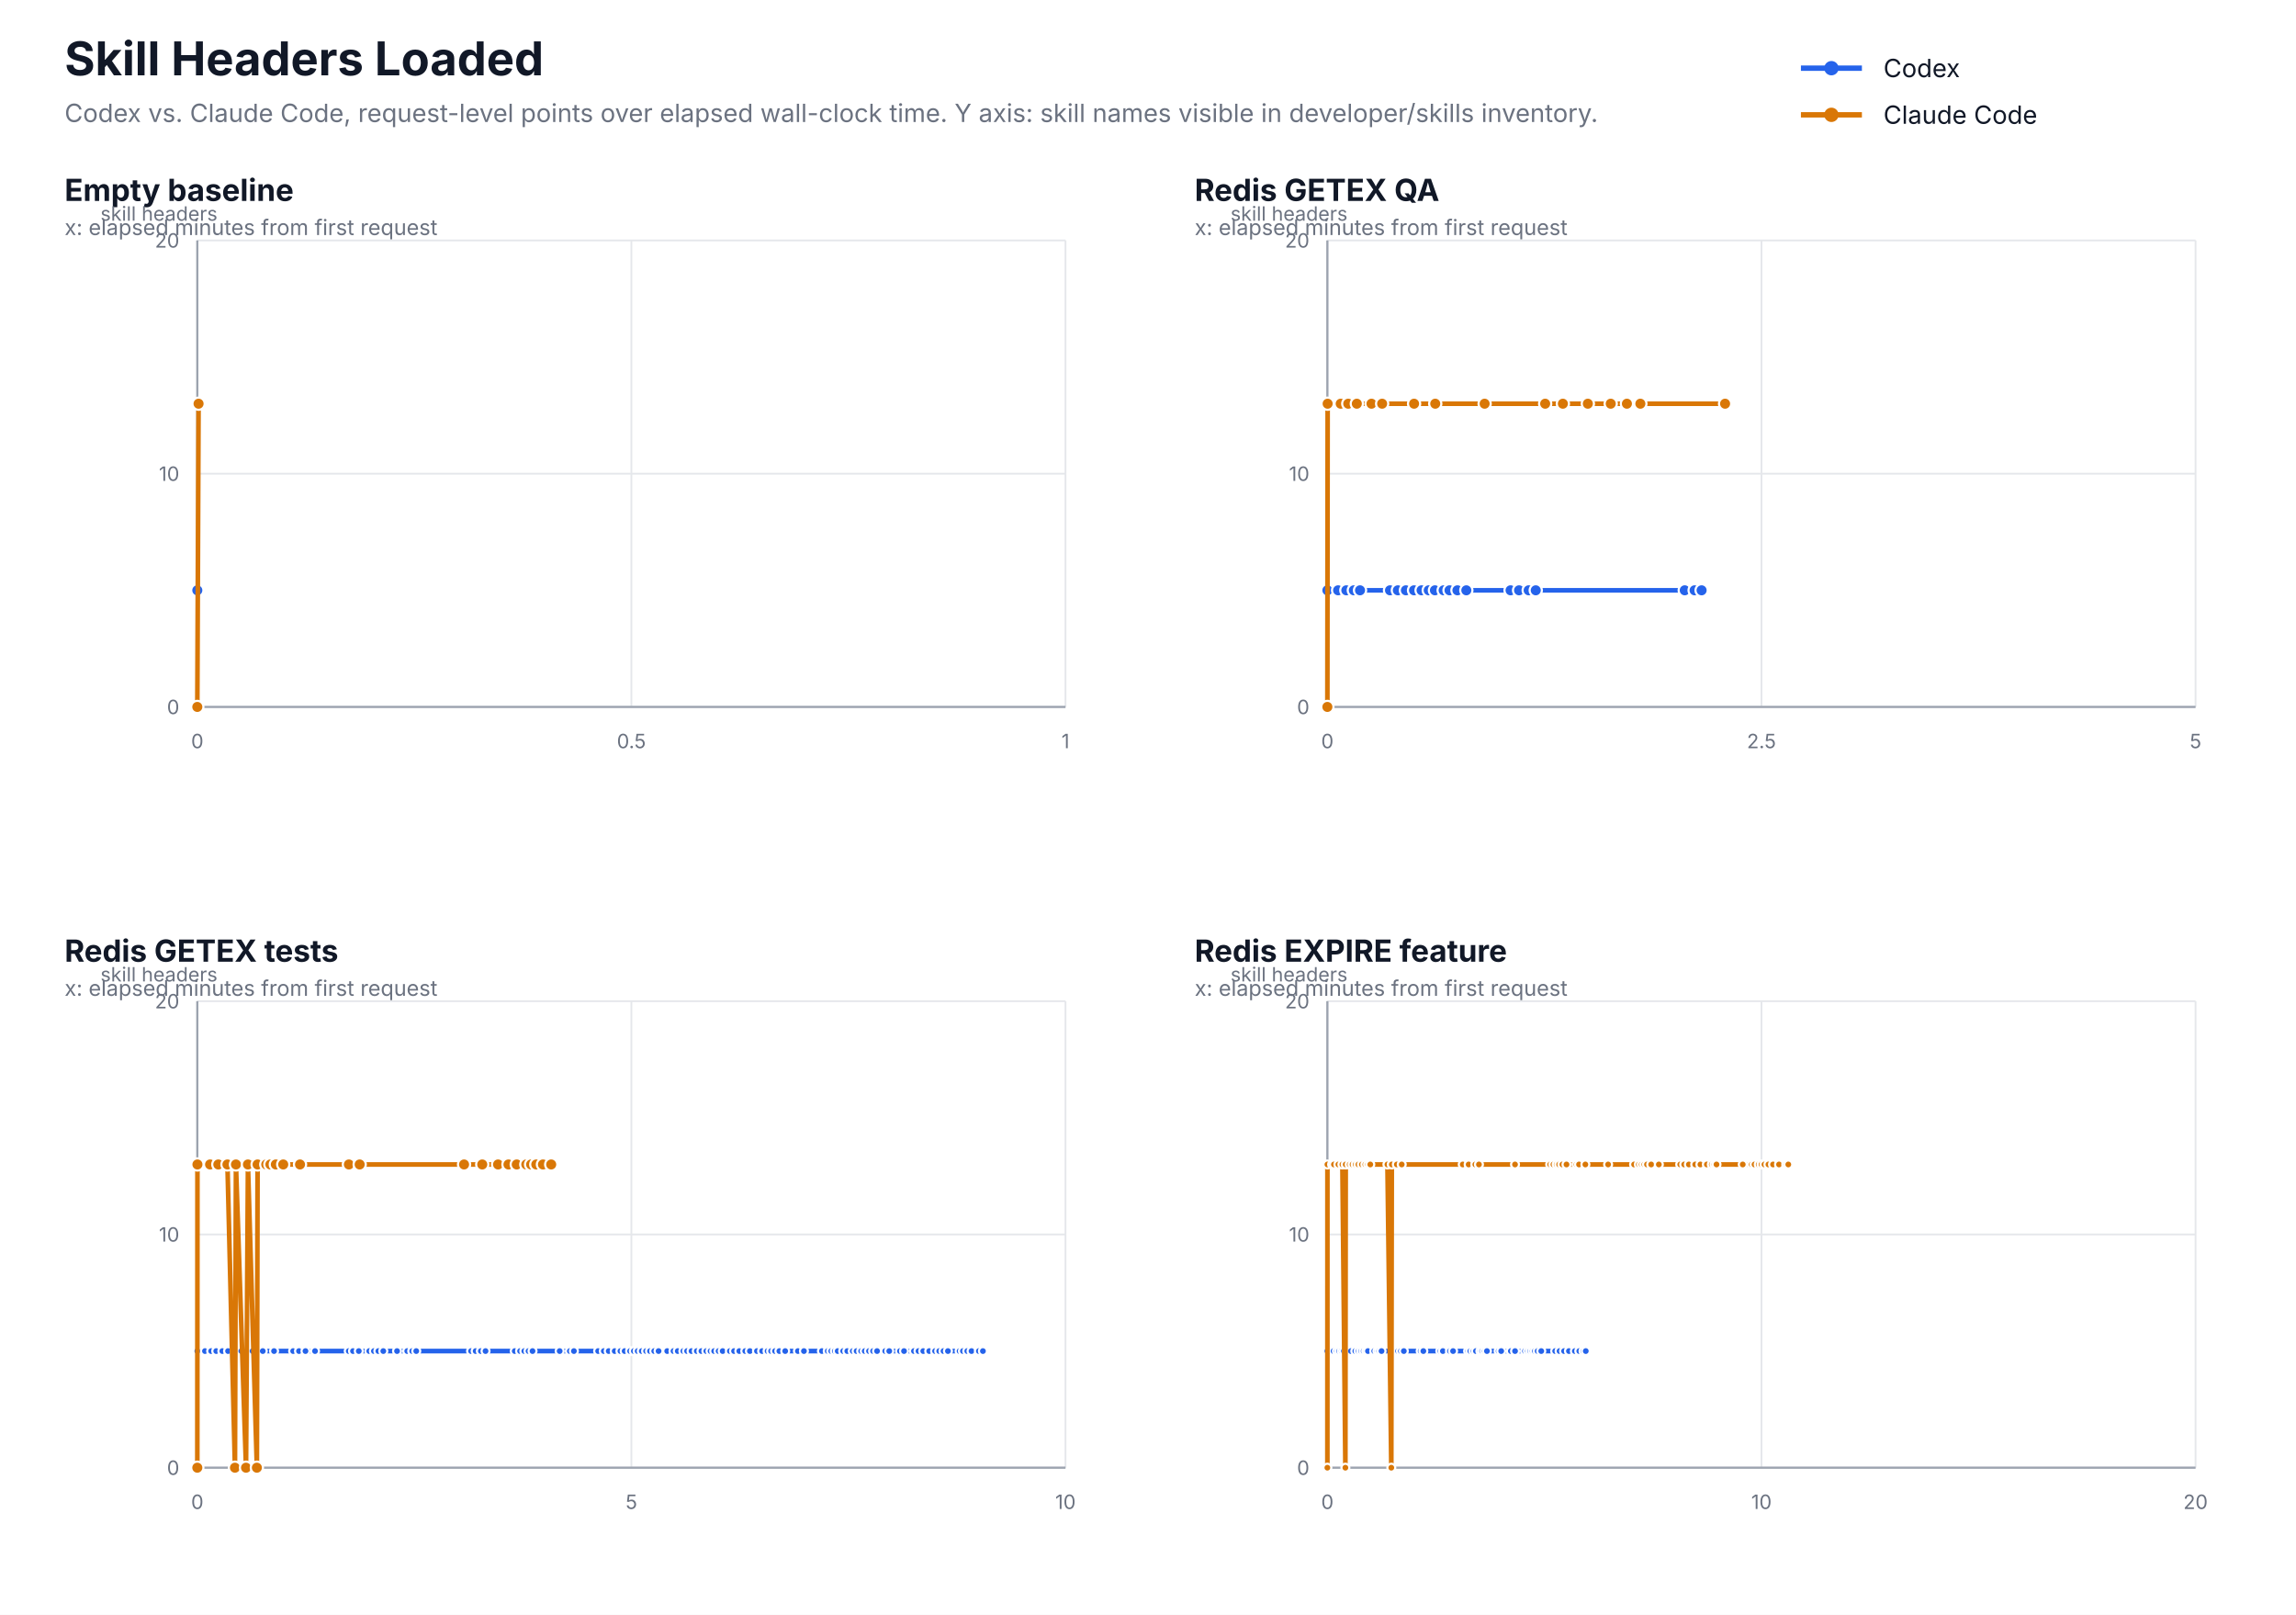
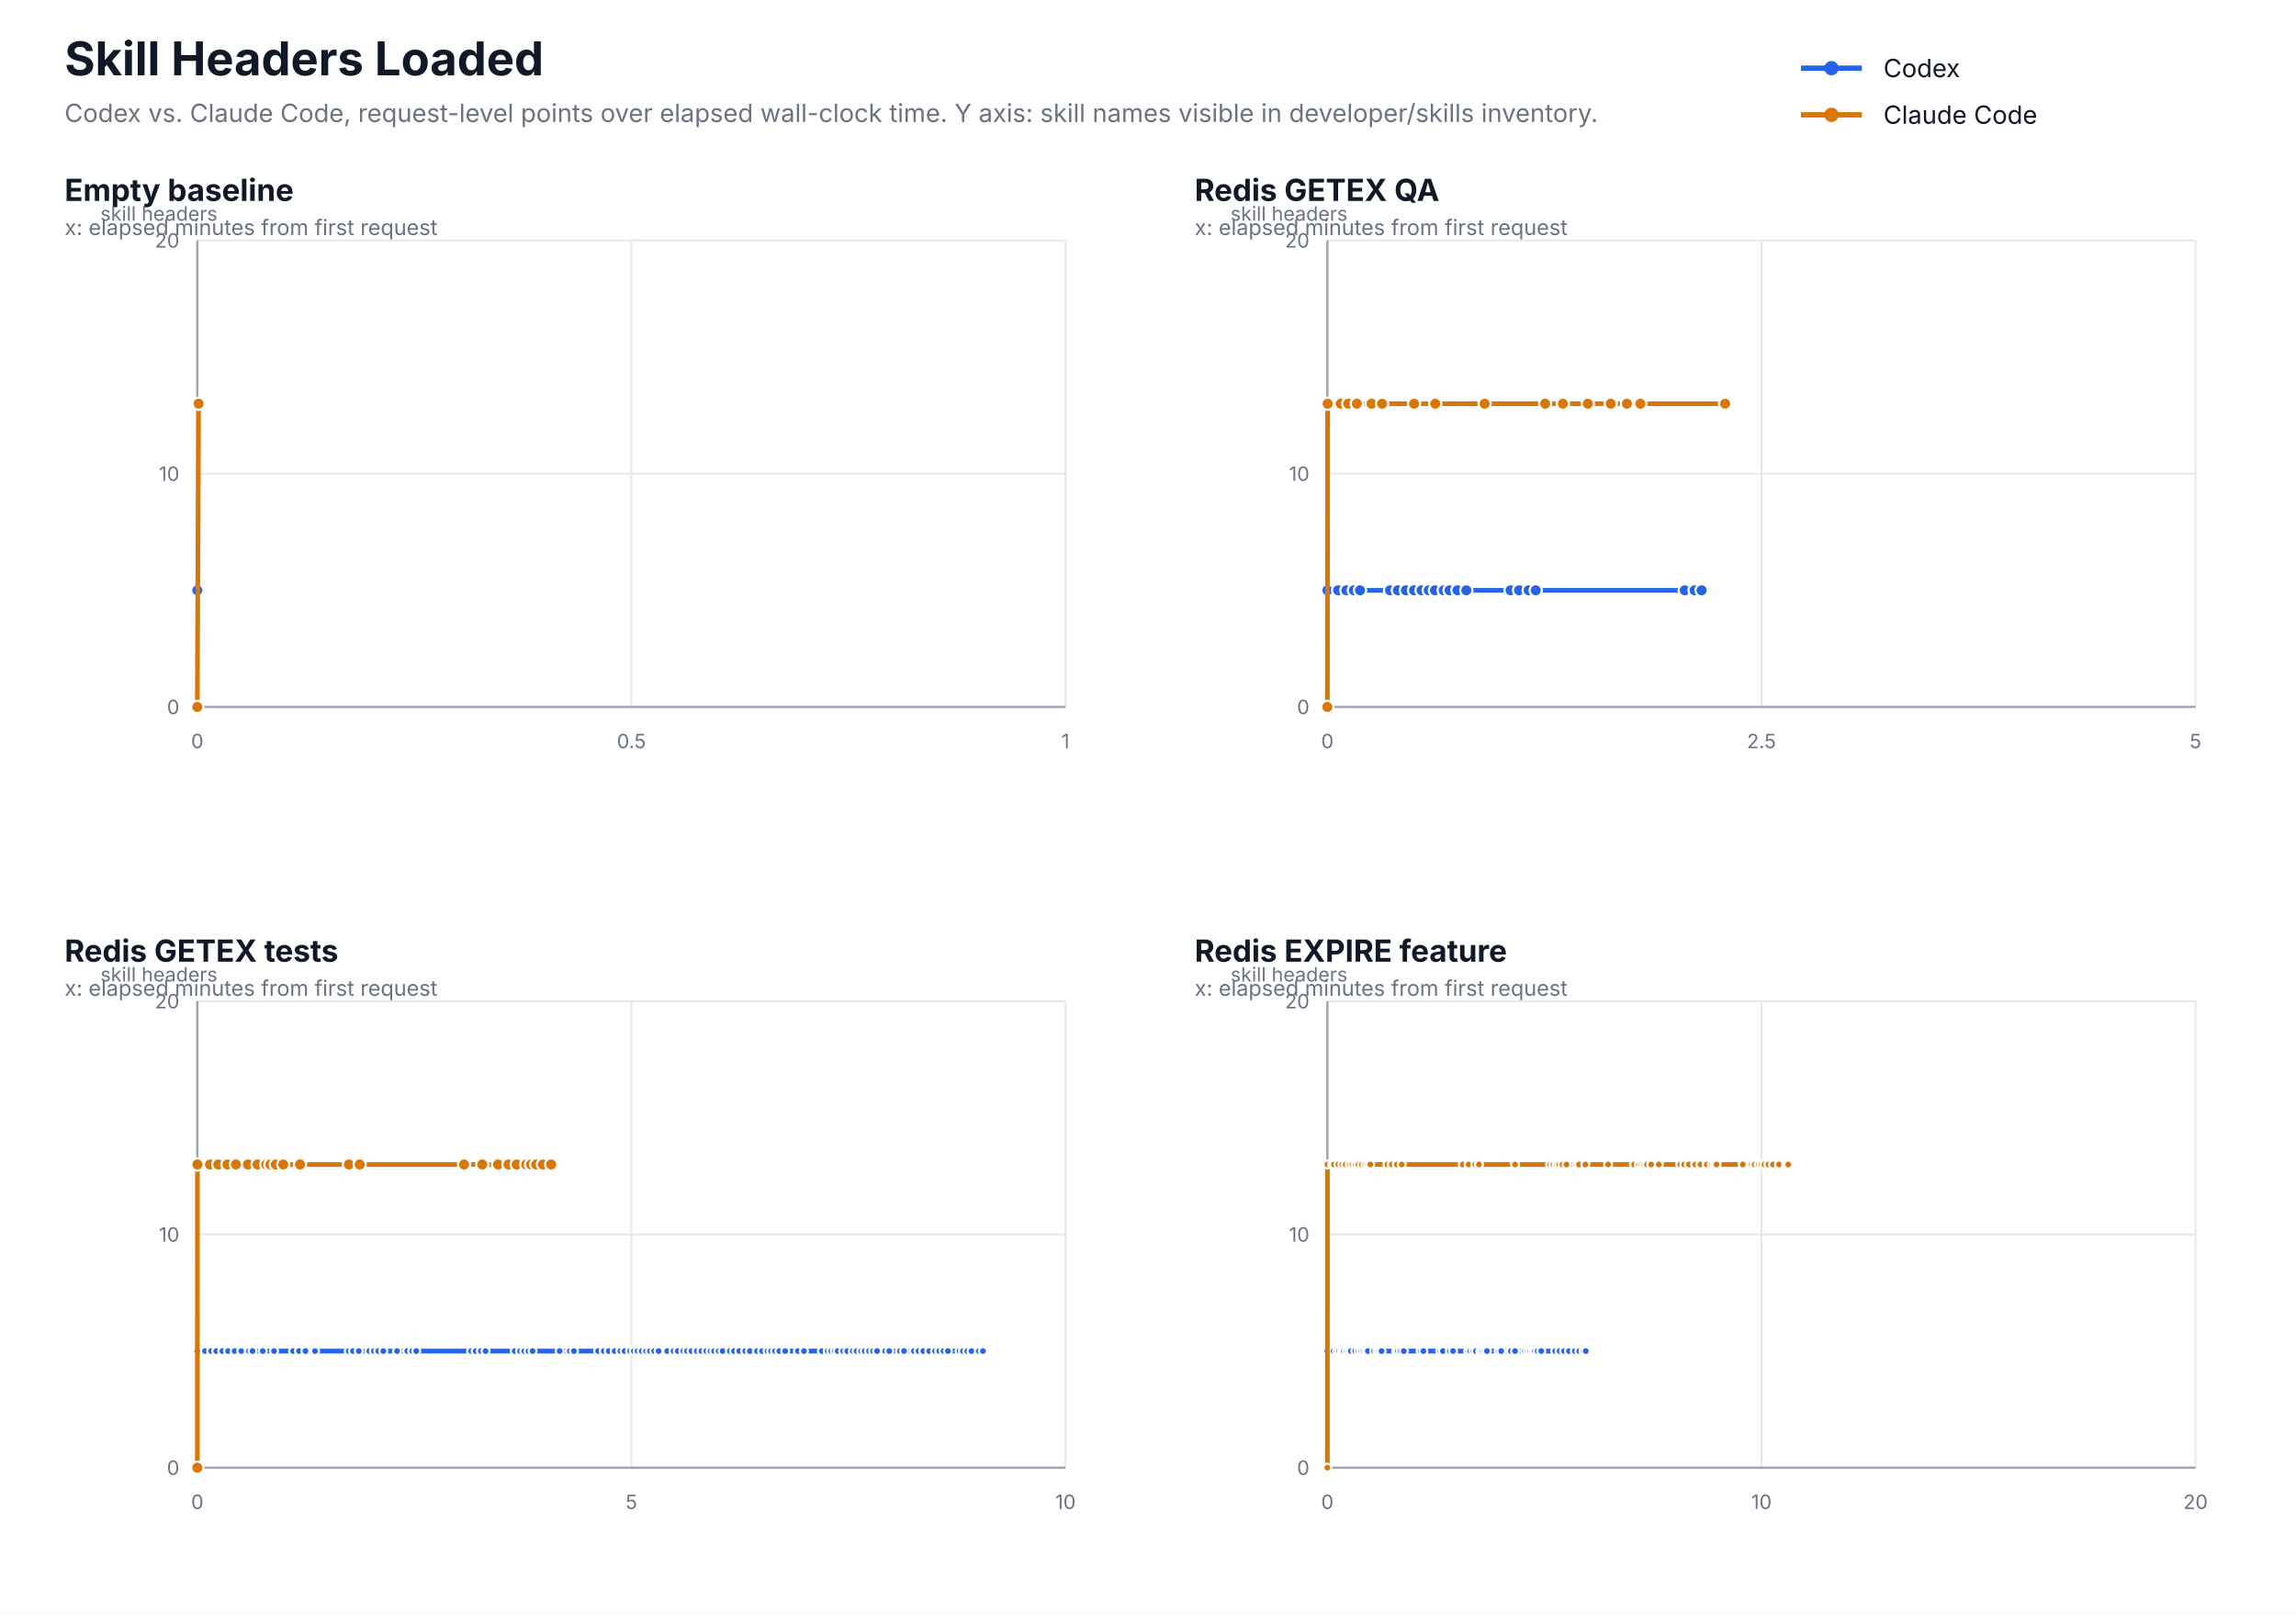
<svg xmlns="http://www.w3.org/2000/svg" width="1280" height="900" viewBox="0 0 1280 900" role="img">
  <style>
text{font-family:Inter,ui-sans-serif,system-ui,-apple-system,BlinkMacSystemFont,'Segoe UI',sans-serif;fill:#111827} .muted{fill:#6b7280} .grid{stroke:#e5e7eb;stroke-width:1} .axis{stroke:#9ca3af;stroke-width:1.2} .line{fill:none;stroke-width:2.6;stroke-linejoin:round;stroke-linecap:round} .dot{stroke:white;stroke-width:1.2}
</style>
  <rect width="100%" height="100%" fill="#ffffff" />
  <text x="36" y="42" font-size="26" font-weight="700">Skill Headers Loaded</text>
  <text x="36" y="68" font-size="14" class="muted">Codex vs. Claude Code, request-level points over elapsed wall-clock time. Y axis: skill names visible in developer/skills inventory.</text>
  <line x1="1004" y1="38" x2="1038" y2="38" stroke="#2563eb" stroke-width="3" />
  <circle cx="1021" cy="38" r="4" fill="#2563eb" />
  <text x="1050" y="43" font-size="14">Codex</text>
  <line x1="1004" y1="64" x2="1038" y2="64" stroke="#d97706" stroke-width="3" />
  <circle cx="1021" cy="64" r="4" fill="#d97706" />
  <text x="1050" y="69" font-size="14">Claude Code</text>
  <text x="36.0" y="112.0" font-size="17" font-weight="700">Empty baseline</text>
  <text x="36.0" y="131.0" font-size="12" class="muted">x: elapsed minutes from first request</text>
  <line x1="110.00" y1="134.00" x2="110.00" y2="394.00" class="grid" />
  <text x="110.00" y="417.00" font-size="11" text-anchor="middle" class="muted">0</text>
  <line x1="352.00" y1="134.00" x2="352.00" y2="394.00" class="grid" />
  <text x="352.00" y="417.00" font-size="11" text-anchor="middle" class="muted">0.5</text>
  <line x1="594.00" y1="134.00" x2="594.00" y2="394.00" class="grid" />
  <text x="594.00" y="417.00" font-size="11" text-anchor="middle" class="muted">1</text>
  <line x1="110.00" y1="394.00" x2="594.00" y2="394.00" class="grid" />
  <text x="100.00" y="398.00" font-size="11" text-anchor="end" class="muted">0</text>
  <line x1="110.00" y1="264.00" x2="594.00" y2="264.00" class="grid" />
  <text x="100.00" y="268.00" font-size="11" text-anchor="end" class="muted">10</text>
  <line x1="110.00" y1="134.00" x2="594.00" y2="134.00" class="grid" />
  <text x="100.00" y="138.00" font-size="11" text-anchor="end" class="muted">20</text>
  <line x1="110.00" y1="394.00" x2="594.00" y2="394.00" class="axis" />
  <line x1="110.00" y1="134.00" x2="110.00" y2="394.00" class="axis" />
  <text x="56.00" y="123.00" font-size="11" class="muted">skill headers</text>
  <path d="M 110.00 329.00" class="line" stroke="#2563eb" />
  <circle cx="110.00" cy="329.00" r="3.4" fill="#2563eb" class="dot" />
  <path d="M 110.00 394.00 L 110.70 225.00" class="line" stroke="#d97706" />
  <circle cx="110.00" cy="394.00" r="3.4" fill="#d97706" class="dot" />
  <circle cx="110.70" cy="225.00" r="3.4" fill="#d97706" class="dot" />
  <text x="666.0" y="112.0" font-size="17" font-weight="700">Redis GETEX QA</text>
  <text x="666.0" y="131.0" font-size="12" class="muted">x: elapsed minutes from first request</text>
  <line x1="740.00" y1="134.00" x2="740.00" y2="394.00" class="grid" />
  <text x="740.00" y="417.00" font-size="11" text-anchor="middle" class="muted">0</text>
  <line x1="982.00" y1="134.00" x2="982.00" y2="394.00" class="grid" />
  <text x="982.00" y="417.00" font-size="11" text-anchor="middle" class="muted">2.5</text>
  <line x1="1224.00" y1="134.00" x2="1224.00" y2="394.00" class="grid" />
  <text x="1224.00" y="417.00" font-size="11" text-anchor="middle" class="muted">5</text>
  <line x1="740.00" y1="394.00" x2="1224.00" y2="394.00" class="grid" />
  <text x="730.00" y="398.00" font-size="11" text-anchor="end" class="muted">0</text>
  <line x1="740.00" y1="264.00" x2="1224.00" y2="264.00" class="grid" />
  <text x="730.00" y="268.00" font-size="11" text-anchor="end" class="muted">10</text>
  <line x1="740.00" y1="134.00" x2="1224.00" y2="134.00" class="grid" />
  <text x="730.00" y="138.00" font-size="11" text-anchor="end" class="muted">20</text>
  <line x1="740.00" y1="394.00" x2="1224.00" y2="394.00" class="axis" />
  <line x1="740.00" y1="134.00" x2="740.00" y2="394.00" class="axis" />
  <text x="686.00" y="123.00" font-size="11" class="muted">skill headers</text>
  <path d="M 740.00 329.00 L 745.98 329.00 L 750.57 329.00 L 754.75 329.00 L 758.20 329.00 L 774.92 329.00 L 779.29 329.00 L 783.78 329.00 L 788.31 329.00 L 792.52 329.00 L 796.51 329.00 L 799.97 329.00 L 804.82 329.00 L 808.10 329.00 L 812.51 329.00 L 817.47 329.00 L 842.13 329.00 L 846.87 329.00 L 852.22 329.00 L 856.17 329.00 L 939.23 329.00 L 944.73 329.00 L 948.63 329.00" class="line" stroke="#2563eb" />
  <circle cx="740.00" cy="329.00" r="3.4" fill="#2563eb" class="dot" />
  <circle cx="745.98" cy="329.00" r="3.4" fill="#2563eb" class="dot" />
  <circle cx="750.57" cy="329.00" r="3.4" fill="#2563eb" class="dot" />
  <circle cx="754.75" cy="329.00" r="3.4" fill="#2563eb" class="dot" />
  <circle cx="758.20" cy="329.00" r="3.4" fill="#2563eb" class="dot" />
  <circle cx="774.92" cy="329.00" r="3.4" fill="#2563eb" class="dot" />
  <circle cx="779.29" cy="329.00" r="3.4" fill="#2563eb" class="dot" />
  <circle cx="783.78" cy="329.00" r="3.4" fill="#2563eb" class="dot" />
  <circle cx="788.31" cy="329.00" r="3.4" fill="#2563eb" class="dot" />
  <circle cx="792.52" cy="329.00" r="3.4" fill="#2563eb" class="dot" />
  <circle cx="796.51" cy="329.00" r="3.4" fill="#2563eb" class="dot" />
  <circle cx="799.97" cy="329.00" r="3.4" fill="#2563eb" class="dot" />
  <circle cx="804.82" cy="329.00" r="3.4" fill="#2563eb" class="dot" />
  <circle cx="808.10" cy="329.00" r="3.4" fill="#2563eb" class="dot" />
  <circle cx="812.51" cy="329.00" r="3.4" fill="#2563eb" class="dot" />
  <circle cx="817.47" cy="329.00" r="3.4" fill="#2563eb" class="dot" />
  <circle cx="842.13" cy="329.00" r="3.4" fill="#2563eb" class="dot" />
  <circle cx="846.87" cy="329.00" r="3.4" fill="#2563eb" class="dot" />
  <circle cx="852.22" cy="329.00" r="3.4" fill="#2563eb" class="dot" />
  <circle cx="856.17" cy="329.00" r="3.4" fill="#2563eb" class="dot" />
  <circle cx="939.23" cy="329.00" r="3.4" fill="#2563eb" class="dot" />
  <circle cx="944.73" cy="329.00" r="3.4" fill="#2563eb" class="dot" />
  <circle cx="948.63" cy="329.00" r="3.4" fill="#2563eb" class="dot" />
  <path d="M 740.00 394.00 L 740.15 225.00 L 747.43 225.00 L 751.64 225.00 L 756.42 225.00 L 764.60 225.00 L 770.53 225.00 L 788.34 225.00 L 800.14 225.00 L 827.67 225.00 L 861.42 225.00 L 871.29 225.00 L 885.21 225.00 L 897.97 225.00 L 906.99 225.00 L 914.49 225.00 L 961.72 225.00" class="line" stroke="#d97706" />
  <circle cx="740.00" cy="394.00" r="3.4" fill="#d97706" class="dot" />
  <circle cx="740.15" cy="225.00" r="3.4" fill="#d97706" class="dot" />
  <circle cx="747.43" cy="225.00" r="3.4" fill="#d97706" class="dot" />
  <circle cx="751.64" cy="225.00" r="3.4" fill="#d97706" class="dot" />
  <circle cx="756.42" cy="225.00" r="3.4" fill="#d97706" class="dot" />
  <circle cx="764.60" cy="225.00" r="3.4" fill="#d97706" class="dot" />
  <circle cx="770.53" cy="225.00" r="3.4" fill="#d97706" class="dot" />
  <circle cx="788.34" cy="225.00" r="3.4" fill="#d97706" class="dot" />
  <circle cx="800.14" cy="225.00" r="3.4" fill="#d97706" class="dot" />
  <circle cx="827.67" cy="225.00" r="3.4" fill="#d97706" class="dot" />
  <circle cx="861.42" cy="225.00" r="3.4" fill="#d97706" class="dot" />
  <circle cx="871.29" cy="225.00" r="3.4" fill="#d97706" class="dot" />
  <circle cx="885.21" cy="225.00" r="3.4" fill="#d97706" class="dot" />
  <circle cx="897.97" cy="225.00" r="3.4" fill="#d97706" class="dot" />
  <circle cx="906.99" cy="225.00" r="3.4" fill="#d97706" class="dot" />
  <circle cx="914.49" cy="225.00" r="3.4" fill="#d97706" class="dot" />
  <circle cx="961.72" cy="225.00" r="3.4" fill="#d97706" class="dot" />
  <text x="36.0" y="536.0" font-size="17" font-weight="700">Redis GETEX tests</text>
  <text x="36.0" y="555.0" font-size="12" class="muted">x: elapsed minutes from first request</text>
  <line x1="110.00" y1="558.00" x2="110.00" y2="818.00" class="grid" />
  <text x="110.00" y="841.00" font-size="11" text-anchor="middle" class="muted">0</text>
  <line x1="352.00" y1="558.00" x2="352.00" y2="818.00" class="grid" />
  <text x="352.00" y="841.00" font-size="11" text-anchor="middle" class="muted">5</text>
  <line x1="594.00" y1="558.00" x2="594.00" y2="818.00" class="grid" />
  <text x="594.00" y="841.00" font-size="11" text-anchor="middle" class="muted">10</text>
  <line x1="110.00" y1="818.00" x2="594.00" y2="818.00" class="grid" />
  <text x="100.00" y="822.00" font-size="11" text-anchor="end" class="muted">0</text>
  <line x1="110.00" y1="688.00" x2="594.00" y2="688.00" class="grid" />
  <text x="100.00" y="692.00" font-size="11" text-anchor="end" class="muted">10</text>
  <line x1="110.00" y1="558.00" x2="594.00" y2="558.00" class="grid" />
  <text x="100.00" y="562.00" font-size="11" text-anchor="end" class="muted">20</text>
  <line x1="110.00" y1="818.00" x2="594.00" y2="818.00" class="axis" />
  <line x1="110.00" y1="558.00" x2="110.00" y2="818.00" class="axis" />
  <text x="56.00" y="547.00" font-size="11" class="muted">skill headers</text>
  <path d="M 110.00 753.00 L 114.27 753.00 L 117.72 753.00 L 120.56 753.00 L 123.95 753.00 L 127.15 753.00 L 130.85 753.00 L 134.53 753.00 L 138.77 753.00 L 140.79 753.00 L 146.49 753.00 L 152.78 753.00 L 163.44 753.00 L 166.70 753.00 L 170.30 753.00 L 175.63 753.00 L 194.43 753.00 L 196.81 753.00 L 200.03 753.00 L 205.86 753.00 L 208.46 753.00 L 210.93 753.00 L 213.69 753.00 L 221.35 753.00 L 227.04 753.00 L 229.80 753.00 L 232.06 753.00 L 262.62 753.00 L 265.18 753.00 L 268.07 753.00 L 270.68 753.00 L 286.97 753.00 L 289.95 753.00 L 292.30 753.00 L 294.66 753.00 L 296.88 753.00 L 312.01 753.00 L 317.69 753.00 L 319.95 753.00 L 333.47 753.00 L 336.62 753.00 L 339.36 753.00 L 342.70 753.00 L 345.88 753.00 L 348.24 753.00 L 351.28 753.00 L 353.37 753.00 L 355.50 753.00 L 357.78 753.00 L 360.21 753.00 L 362.38 753.00 L 364.73 753.00 L 367.15 753.00 L 371.97 753.00 L 375.47 753.00 L 377.85 753.00 L 380.96 753.00 L 383.05 753.00 L 385.52 753.00 L 388.47 753.00 L 391.05 753.00 L 393.78 753.00 L 396.11 753.00 L 398.15 753.00 L 400.63 753.00 L 402.89 753.00 L 406.90 753.00 L 409.24 753.00 L 412.16 753.00 L 415.48 753.00 L 418.06 753.00 L 422.01 753.00 L 424.86 753.00 L 427.91 753.00 L 429.91 753.00 L 432.09 753.00 L 434.49 753.00 L 437.74 753.00 L 444.84 753.00 L 448.19 753.00 L 458.22 753.00 L 461.46 753.00 L 463.42 753.00 L 465.41 753.00 L 467.02 753.00 L 470.07 753.00 L 472.37 753.00 L 475.42 753.00 L 477.56 753.00 L 480.10 753.00 L 482.09 753.00 L 484.48 753.00 L 486.74 753.00 L 488.96 753.00 L 493.52 753.00 L 495.75 753.00 L 501.72 753.00 L 503.99 753.00 L 509.53 753.00 L 512.06 753.00 L 514.72 753.00 L 518.04 753.00 L 521.31 753.00 L 523.61 753.00 L 526.00 753.00 L 528.47 753.00 L 534.95 753.00 L 536.84 753.00 L 539.25 753.00 L 541.62 753.00 L 545.72 753.00 L 547.97 753.00" class="line" stroke="#2563eb" />
  <circle cx="110.00" cy="753.00" r="2.2" fill="#2563eb" class="dot" />
  <circle cx="114.27" cy="753.00" r="2.2" fill="#2563eb" class="dot" />
  <circle cx="117.72" cy="753.00" r="2.2" fill="#2563eb" class="dot" />
  <circle cx="120.56" cy="753.00" r="2.2" fill="#2563eb" class="dot" />
  <circle cx="123.95" cy="753.00" r="2.2" fill="#2563eb" class="dot" />
  <circle cx="127.15" cy="753.00" r="2.2" fill="#2563eb" class="dot" />
  <circle cx="130.85" cy="753.00" r="2.2" fill="#2563eb" class="dot" />
  <circle cx="134.53" cy="753.00" r="2.2" fill="#2563eb" class="dot" />
  <circle cx="138.77" cy="753.00" r="2.2" fill="#2563eb" class="dot" />
  <circle cx="140.79" cy="753.00" r="2.2" fill="#2563eb" class="dot" />
  <circle cx="146.49" cy="753.00" r="2.2" fill="#2563eb" class="dot" />
  <circle cx="152.78" cy="753.00" r="2.2" fill="#2563eb" class="dot" />
  <circle cx="163.44" cy="753.00" r="2.2" fill="#2563eb" class="dot" />
  <circle cx="166.70" cy="753.00" r="2.2" fill="#2563eb" class="dot" />
  <circle cx="170.30" cy="753.00" r="2.2" fill="#2563eb" class="dot" />
  <circle cx="175.63" cy="753.00" r="2.2" fill="#2563eb" class="dot" />
  <circle cx="194.43" cy="753.00" r="2.2" fill="#2563eb" class="dot" />
  <circle cx="196.81" cy="753.00" r="2.2" fill="#2563eb" class="dot" />
  <circle cx="200.03" cy="753.00" r="2.2" fill="#2563eb" class="dot" />
  <circle cx="205.86" cy="753.00" r="2.2" fill="#2563eb" class="dot" />
  <circle cx="208.46" cy="753.00" r="2.2" fill="#2563eb" class="dot" />
  <circle cx="210.93" cy="753.00" r="2.2" fill="#2563eb" class="dot" />
  <circle cx="213.69" cy="753.00" r="2.2" fill="#2563eb" class="dot" />
  <circle cx="221.35" cy="753.00" r="2.2" fill="#2563eb" class="dot" />
  <circle cx="227.04" cy="753.00" r="2.2" fill="#2563eb" class="dot" />
  <circle cx="229.80" cy="753.00" r="2.2" fill="#2563eb" class="dot" />
  <circle cx="232.06" cy="753.00" r="2.2" fill="#2563eb" class="dot" />
  <circle cx="262.62" cy="753.00" r="2.2" fill="#2563eb" class="dot" />
  <circle cx="265.18" cy="753.00" r="2.2" fill="#2563eb" class="dot" />
  <circle cx="268.07" cy="753.00" r="2.2" fill="#2563eb" class="dot" />
  <circle cx="270.68" cy="753.00" r="2.2" fill="#2563eb" class="dot" />
  <circle cx="286.97" cy="753.00" r="2.2" fill="#2563eb" class="dot" />
  <circle cx="289.95" cy="753.00" r="2.2" fill="#2563eb" class="dot" />
  <circle cx="292.30" cy="753.00" r="2.2" fill="#2563eb" class="dot" />
  <circle cx="294.66" cy="753.00" r="2.2" fill="#2563eb" class="dot" />
  <circle cx="296.88" cy="753.00" r="2.2" fill="#2563eb" class="dot" />
  <circle cx="312.01" cy="753.00" r="2.2" fill="#2563eb" class="dot" />
  <circle cx="317.69" cy="753.00" r="2.2" fill="#2563eb" class="dot" />
  <circle cx="319.95" cy="753.00" r="2.2" fill="#2563eb" class="dot" />
  <circle cx="333.47" cy="753.00" r="2.2" fill="#2563eb" class="dot" />
  <circle cx="336.62" cy="753.00" r="2.2" fill="#2563eb" class="dot" />
  <circle cx="339.36" cy="753.00" r="2.2" fill="#2563eb" class="dot" />
  <circle cx="342.70" cy="753.00" r="2.2" fill="#2563eb" class="dot" />
  <circle cx="345.88" cy="753.00" r="2.2" fill="#2563eb" class="dot" />
  <circle cx="348.24" cy="753.00" r="2.2" fill="#2563eb" class="dot" />
  <circle cx="351.28" cy="753.00" r="2.2" fill="#2563eb" class="dot" />
  <circle cx="353.37" cy="753.00" r="2.2" fill="#2563eb" class="dot" />
  <circle cx="355.50" cy="753.00" r="2.2" fill="#2563eb" class="dot" />
  <circle cx="357.78" cy="753.00" r="2.2" fill="#2563eb" class="dot" />
  <circle cx="360.21" cy="753.00" r="2.2" fill="#2563eb" class="dot" />
  <circle cx="362.38" cy="753.00" r="2.2" fill="#2563eb" class="dot" />
  <circle cx="364.73" cy="753.00" r="2.2" fill="#2563eb" class="dot" />
  <circle cx="367.15" cy="753.00" r="2.2" fill="#2563eb" class="dot" />
  <circle cx="371.97" cy="753.00" r="2.2" fill="#2563eb" class="dot" />
  <circle cx="375.47" cy="753.00" r="2.2" fill="#2563eb" class="dot" />
  <circle cx="377.85" cy="753.00" r="2.2" fill="#2563eb" class="dot" />
  <circle cx="380.96" cy="753.00" r="2.2" fill="#2563eb" class="dot" />
  <circle cx="383.05" cy="753.00" r="2.2" fill="#2563eb" class="dot" />
  <circle cx="385.52" cy="753.00" r="2.2" fill="#2563eb" class="dot" />
  <circle cx="388.47" cy="753.00" r="2.2" fill="#2563eb" class="dot" />
  <circle cx="391.05" cy="753.00" r="2.2" fill="#2563eb" class="dot" />
  <circle cx="393.78" cy="753.00" r="2.2" fill="#2563eb" class="dot" />
  <circle cx="396.11" cy="753.00" r="2.2" fill="#2563eb" class="dot" />
  <circle cx="398.15" cy="753.00" r="2.2" fill="#2563eb" class="dot" />
  <circle cx="400.63" cy="753.00" r="2.2" fill="#2563eb" class="dot" />
  <circle cx="402.89" cy="753.00" r="2.2" fill="#2563eb" class="dot" />
  <circle cx="406.90" cy="753.00" r="2.2" fill="#2563eb" class="dot" />
  <circle cx="409.24" cy="753.00" r="2.2" fill="#2563eb" class="dot" />
  <circle cx="412.16" cy="753.00" r="2.2" fill="#2563eb" class="dot" />
  <circle cx="415.48" cy="753.00" r="2.2" fill="#2563eb" class="dot" />
  <circle cx="418.06" cy="753.00" r="2.2" fill="#2563eb" class="dot" />
  <circle cx="422.01" cy="753.00" r="2.2" fill="#2563eb" class="dot" />
  <circle cx="424.86" cy="753.00" r="2.2" fill="#2563eb" class="dot" />
  <circle cx="427.91" cy="753.00" r="2.2" fill="#2563eb" class="dot" />
  <circle cx="429.91" cy="753.00" r="2.2" fill="#2563eb" class="dot" />
  <circle cx="432.09" cy="753.00" r="2.2" fill="#2563eb" class="dot" />
  <circle cx="434.49" cy="753.00" r="2.2" fill="#2563eb" class="dot" />
  <circle cx="437.74" cy="753.00" r="2.2" fill="#2563eb" class="dot" />
  <circle cx="444.84" cy="753.00" r="2.2" fill="#2563eb" class="dot" />
  <circle cx="448.19" cy="753.00" r="2.2" fill="#2563eb" class="dot" />
  <circle cx="458.22" cy="753.00" r="2.2" fill="#2563eb" class="dot" />
  <circle cx="461.46" cy="753.00" r="2.2" fill="#2563eb" class="dot" />
  <circle cx="463.42" cy="753.00" r="2.2" fill="#2563eb" class="dot" />
  <circle cx="465.41" cy="753.00" r="2.2" fill="#2563eb" class="dot" />
  <circle cx="467.02" cy="753.00" r="2.2" fill="#2563eb" class="dot" />
  <circle cx="470.07" cy="753.00" r="2.2" fill="#2563eb" class="dot" />
  <circle cx="472.37" cy="753.00" r="2.2" fill="#2563eb" class="dot" />
  <circle cx="475.42" cy="753.00" r="2.2" fill="#2563eb" class="dot" />
  <circle cx="477.56" cy="753.00" r="2.2" fill="#2563eb" class="dot" />
  <circle cx="480.10" cy="753.00" r="2.2" fill="#2563eb" class="dot" />
  <circle cx="482.09" cy="753.00" r="2.2" fill="#2563eb" class="dot" />
  <circle cx="484.48" cy="753.00" r="2.2" fill="#2563eb" class="dot" />
  <circle cx="486.74" cy="753.00" r="2.2" fill="#2563eb" class="dot" />
  <circle cx="488.96" cy="753.00" r="2.2" fill="#2563eb" class="dot" />
  <circle cx="493.52" cy="753.00" r="2.2" fill="#2563eb" class="dot" />
  <circle cx="495.75" cy="753.00" r="2.2" fill="#2563eb" class="dot" />
  <circle cx="501.72" cy="753.00" r="2.2" fill="#2563eb" class="dot" />
  <circle cx="503.99" cy="753.00" r="2.2" fill="#2563eb" class="dot" />
  <circle cx="509.53" cy="753.00" r="2.2" fill="#2563eb" class="dot" />
  <circle cx="512.06" cy="753.00" r="2.2" fill="#2563eb" class="dot" />
  <circle cx="514.72" cy="753.00" r="2.2" fill="#2563eb" class="dot" />
  <circle cx="518.04" cy="753.00" r="2.2" fill="#2563eb" class="dot" />
  <circle cx="521.31" cy="753.00" r="2.2" fill="#2563eb" class="dot" />
  <circle cx="523.61" cy="753.00" r="2.2" fill="#2563eb" class="dot" />
  <circle cx="526.00" cy="753.00" r="2.2" fill="#2563eb" class="dot" />
  <circle cx="528.47" cy="753.00" r="2.2" fill="#2563eb" class="dot" />
  <circle cx="534.95" cy="753.00" r="2.2" fill="#2563eb" class="dot" />
  <circle cx="536.84" cy="753.00" r="2.2" fill="#2563eb" class="dot" />
  <circle cx="539.25" cy="753.00" r="2.2" fill="#2563eb" class="dot" />
  <circle cx="541.62" cy="753.00" r="2.2" fill="#2563eb" class="dot" />
  <circle cx="545.72" cy="753.00" r="2.2" fill="#2563eb" class="dot" />
  <circle cx="547.97" cy="753.00" r="2.2" fill="#2563eb" class="dot" />
-   <path d="M 110.00 818.00 L 110.07 649.00 L 117.12 649.00 L 121.71 649.00 L 126.80 649.00 L 130.99 818.00 L 131.54 649.00 L 137.16 818.00 L 138.23 649.00 L 143.21 818.00 L 143.60 649.00 L 148.44 649.00 L 150.75 649.00 L 153.78 649.00 L 157.90 649.00 L 167.26 649.00 L 194.51 649.00 L 200.52 649.00 L 258.71 649.00 L 268.85 649.00 L 277.67 649.00 L 283.47 649.00 L 288.08 649.00 L 293.40 649.00 L 296.09 649.00 L 298.98 649.00 L 302.69 649.00 L 307.29 649.00" class="line" stroke="#d97706" />
+   <path d="M 110.00 818.00 L 110.07 649.00 L 117.12 649.00 L 121.71 649.00 L 126.80 649.00 L 131.54 649.00 L 138.23 649.00 L 143.60 649.00 L 148.44 649.00 L 150.75 649.00 L 153.78 649.00 L 157.90 649.00 L 167.26 649.00 L 194.51 649.00 L 200.52 649.00 L 258.71 649.00 L 268.85 649.00 L 277.67 649.00 L 283.47 649.00 L 288.08 649.00 L 293.40 649.00 L 296.09 649.00 L 298.98 649.00 L 302.69 649.00 L 307.29 649.00" class="line" stroke="#d97706" />
  <circle cx="110.00" cy="818.00" r="3.4" fill="#d97706" class="dot" />
  <circle cx="110.07" cy="649.00" r="3.4" fill="#d97706" class="dot" />
  <circle cx="117.12" cy="649.00" r="3.4" fill="#d97706" class="dot" />
  <circle cx="121.71" cy="649.00" r="3.4" fill="#d97706" class="dot" />
  <circle cx="126.80" cy="649.00" r="3.4" fill="#d97706" class="dot" />
-   <circle cx="130.99" cy="818.00" r="3.4" fill="#d97706" class="dot" />
  <circle cx="131.54" cy="649.00" r="3.4" fill="#d97706" class="dot" />
-   <circle cx="137.16" cy="818.00" r="3.4" fill="#d97706" class="dot" />
  <circle cx="138.23" cy="649.00" r="3.4" fill="#d97706" class="dot" />
-   <circle cx="143.21" cy="818.00" r="3.4" fill="#d97706" class="dot" />
  <circle cx="143.60" cy="649.00" r="3.4" fill="#d97706" class="dot" />
  <circle cx="148.44" cy="649.00" r="3.4" fill="#d97706" class="dot" />
  <circle cx="150.75" cy="649.00" r="3.4" fill="#d97706" class="dot" />
  <circle cx="153.78" cy="649.00" r="3.4" fill="#d97706" class="dot" />
  <circle cx="157.90" cy="649.00" r="3.4" fill="#d97706" class="dot" />
  <circle cx="167.26" cy="649.00" r="3.4" fill="#d97706" class="dot" />
  <circle cx="194.51" cy="649.00" r="3.4" fill="#d97706" class="dot" />
  <circle cx="200.52" cy="649.00" r="3.4" fill="#d97706" class="dot" />
  <circle cx="258.71" cy="649.00" r="3.4" fill="#d97706" class="dot" />
  <circle cx="268.85" cy="649.00" r="3.4" fill="#d97706" class="dot" />
  <circle cx="277.67" cy="649.00" r="3.4" fill="#d97706" class="dot" />
  <circle cx="283.47" cy="649.00" r="3.4" fill="#d97706" class="dot" />
  <circle cx="288.08" cy="649.00" r="3.4" fill="#d97706" class="dot" />
  <circle cx="293.40" cy="649.00" r="3.4" fill="#d97706" class="dot" />
  <circle cx="296.09" cy="649.00" r="3.4" fill="#d97706" class="dot" />
  <circle cx="298.98" cy="649.00" r="3.4" fill="#d97706" class="dot" />
  <circle cx="302.69" cy="649.00" r="3.4" fill="#d97706" class="dot" />
  <circle cx="307.29" cy="649.00" r="3.4" fill="#d97706" class="dot" />
  <text x="666.0" y="536.0" font-size="17" font-weight="700">Redis EXPIRE feature</text>
  <text x="666.0" y="555.0" font-size="12" class="muted">x: elapsed minutes from first request</text>
  <line x1="740.00" y1="558.00" x2="740.00" y2="818.00" class="grid" />
  <text x="740.00" y="841.00" font-size="11" text-anchor="middle" class="muted">0</text>
  <line x1="982.00" y1="558.00" x2="982.00" y2="818.00" class="grid" />
  <text x="982.00" y="841.00" font-size="11" text-anchor="middle" class="muted">10</text>
  <line x1="1224.00" y1="558.00" x2="1224.00" y2="818.00" class="grid" />
  <text x="1224.00" y="841.00" font-size="11" text-anchor="middle" class="muted">20</text>
  <line x1="740.00" y1="818.00" x2="1224.00" y2="818.00" class="grid" />
  <text x="730.00" y="822.00" font-size="11" text-anchor="end" class="muted">0</text>
  <line x1="740.00" y1="688.00" x2="1224.00" y2="688.00" class="grid" />
  <text x="730.00" y="692.00" font-size="11" text-anchor="end" class="muted">10</text>
  <line x1="740.00" y1="558.00" x2="1224.00" y2="558.00" class="grid" />
  <text x="730.00" y="562.00" font-size="11" text-anchor="end" class="muted">20</text>
  <line x1="740.00" y1="818.00" x2="1224.00" y2="818.00" class="axis" />
  <line x1="740.00" y1="558.00" x2="740.00" y2="818.00" class="axis" />
  <text x="686.00" y="547.00" font-size="11" class="muted">skill headers</text>
  <path d="M 740.00 753.00 L 741.85 753.00 L 743.44 753.00 L 745.31 753.00 L 746.56 753.00 L 748.02 753.00 L 749.23 753.00 L 750.85 753.00 L 752.10 753.00 L 753.10 753.00 L 755.58 753.00 L 757.42 753.00 L 758.86 753.00 L 760.23 753.00 L 761.66 753.00 L 762.64 753.00 L 766.13 753.00 L 767.88 753.00 L 768.91 753.00 L 770.20 753.00 L 778.37 753.00 L 779.42 753.00 L 781.00 753.00 L 782.62 753.00 L 792.02 753.00 L 793.51 753.00 L 802.97 753.00 L 804.41 753.00 L 808.34 753.00 L 810.08 753.00 L 818.47 753.00 L 819.69 753.00 L 821.47 753.00 L 822.83 753.00 L 825.28 753.00 L 826.31 753.00 L 827.73 753.00 L 828.96 753.00 L 835.47 753.00 L 836.91 753.00 L 842.30 753.00 L 844.63 753.00 L 850.18 753.00 L 851.77 753.00 L 853.08 753.00 L 854.43 753.00 L 855.67 753.00 L 857.23 753.00 L 859.24 753.00 L 867.00 753.00 L 869.44 753.00 L 871.97 753.00 L 874.68 753.00 L 877.97 753.00 L 880.44 753.00 L 882.80 753.00 L 884.06 753.00" class="line" stroke="#2563eb" />
  <circle cx="740.00" cy="753.00" r="2.2" fill="#2563eb" class="dot" />
  <circle cx="741.85" cy="753.00" r="2.2" fill="#2563eb" class="dot" />
  <circle cx="743.44" cy="753.00" r="2.2" fill="#2563eb" class="dot" />
  <circle cx="745.31" cy="753.00" r="2.2" fill="#2563eb" class="dot" />
  <circle cx="746.56" cy="753.00" r="2.2" fill="#2563eb" class="dot" />
  <circle cx="748.02" cy="753.00" r="2.2" fill="#2563eb" class="dot" />
  <circle cx="749.23" cy="753.00" r="2.2" fill="#2563eb" class="dot" />
  <circle cx="750.85" cy="753.00" r="2.2" fill="#2563eb" class="dot" />
  <circle cx="752.10" cy="753.00" r="2.2" fill="#2563eb" class="dot" />
  <circle cx="753.10" cy="753.00" r="2.2" fill="#2563eb" class="dot" />
  <circle cx="755.58" cy="753.00" r="2.2" fill="#2563eb" class="dot" />
  <circle cx="757.42" cy="753.00" r="2.2" fill="#2563eb" class="dot" />
  <circle cx="758.86" cy="753.00" r="2.2" fill="#2563eb" class="dot" />
  <circle cx="760.23" cy="753.00" r="2.2" fill="#2563eb" class="dot" />
  <circle cx="761.66" cy="753.00" r="2.2" fill="#2563eb" class="dot" />
  <circle cx="762.64" cy="753.00" r="2.2" fill="#2563eb" class="dot" />
  <circle cx="766.13" cy="753.00" r="2.2" fill="#2563eb" class="dot" />
  <circle cx="767.88" cy="753.00" r="2.2" fill="#2563eb" class="dot" />
  <circle cx="768.91" cy="753.00" r="2.2" fill="#2563eb" class="dot" />
  <circle cx="770.20" cy="753.00" r="2.2" fill="#2563eb" class="dot" />
  <circle cx="778.37" cy="753.00" r="2.2" fill="#2563eb" class="dot" />
  <circle cx="779.42" cy="753.00" r="2.2" fill="#2563eb" class="dot" />
  <circle cx="781.00" cy="753.00" r="2.2" fill="#2563eb" class="dot" />
  <circle cx="782.62" cy="753.00" r="2.2" fill="#2563eb" class="dot" />
  <circle cx="792.02" cy="753.00" r="2.2" fill="#2563eb" class="dot" />
  <circle cx="793.51" cy="753.00" r="2.2" fill="#2563eb" class="dot" />
  <circle cx="802.97" cy="753.00" r="2.2" fill="#2563eb" class="dot" />
  <circle cx="804.41" cy="753.00" r="2.2" fill="#2563eb" class="dot" />
  <circle cx="808.34" cy="753.00" r="2.2" fill="#2563eb" class="dot" />
  <circle cx="810.08" cy="753.00" r="2.2" fill="#2563eb" class="dot" />
  <circle cx="818.47" cy="753.00" r="2.2" fill="#2563eb" class="dot" />
  <circle cx="819.69" cy="753.00" r="2.2" fill="#2563eb" class="dot" />
  <circle cx="821.47" cy="753.00" r="2.2" fill="#2563eb" class="dot" />
  <circle cx="822.83" cy="753.00" r="2.2" fill="#2563eb" class="dot" />
  <circle cx="825.28" cy="753.00" r="2.2" fill="#2563eb" class="dot" />
  <circle cx="826.31" cy="753.00" r="2.2" fill="#2563eb" class="dot" />
  <circle cx="827.73" cy="753.00" r="2.2" fill="#2563eb" class="dot" />
  <circle cx="828.96" cy="753.00" r="2.2" fill="#2563eb" class="dot" />
  <circle cx="835.47" cy="753.00" r="2.2" fill="#2563eb" class="dot" />
  <circle cx="836.91" cy="753.00" r="2.2" fill="#2563eb" class="dot" />
  <circle cx="842.30" cy="753.00" r="2.2" fill="#2563eb" class="dot" />
  <circle cx="844.63" cy="753.00" r="2.2" fill="#2563eb" class="dot" />
  <circle cx="850.18" cy="753.00" r="2.2" fill="#2563eb" class="dot" />
  <circle cx="851.77" cy="753.00" r="2.2" fill="#2563eb" class="dot" />
  <circle cx="853.08" cy="753.00" r="2.2" fill="#2563eb" class="dot" />
  <circle cx="854.43" cy="753.00" r="2.2" fill="#2563eb" class="dot" />
  <circle cx="855.67" cy="753.00" r="2.2" fill="#2563eb" class="dot" />
  <circle cx="857.23" cy="753.00" r="2.2" fill="#2563eb" class="dot" />
  <circle cx="859.24" cy="753.00" r="2.2" fill="#2563eb" class="dot" />
  <circle cx="867.00" cy="753.00" r="2.2" fill="#2563eb" class="dot" />
  <circle cx="869.44" cy="753.00" r="2.2" fill="#2563eb" class="dot" />
  <circle cx="871.97" cy="753.00" r="2.2" fill="#2563eb" class="dot" />
  <circle cx="874.68" cy="753.00" r="2.2" fill="#2563eb" class="dot" />
  <circle cx="877.97" cy="753.00" r="2.2" fill="#2563eb" class="dot" />
  <circle cx="880.44" cy="753.00" r="2.2" fill="#2563eb" class="dot" />
  <circle cx="882.80" cy="753.00" r="2.2" fill="#2563eb" class="dot" />
  <circle cx="884.06" cy="753.00" r="2.2" fill="#2563eb" class="dot" />
-   <path d="M 740.00 818.00 L 740.03 649.00 L 742.64 649.00 L 743.67 649.00 L 746.15 649.00 L 748.37 649.00 L 750.04 818.00 L 750.23 649.00 L 752.44 649.00 L 754.04 649.00 L 755.78 649.00 L 757.31 649.00 L 759.26 649.00 L 761.18 649.00 L 762.68 649.00 L 763.93 649.00 L 773.48 649.00 L 775.64 818.00 L 775.91 649.00 L 778.74 649.00 L 781.45 649.00 L 815.47 649.00 L 818.77 649.00 L 822.48 649.00 L 824.50 649.00 L 844.61 649.00 L 864.22 649.00 L 866.02 649.00 L 867.85 649.00 L 869.22 649.00 L 871.03 649.00 L 873.31 649.00 L 878.92 649.00 L 880.30 649.00 L 883.83 649.00 L 896.51 649.00 L 911.00 649.00 L 913.66 649.00 L 915.25 649.00 L 916.71 649.00 L 918.20 649.00 L 920.53 649.00 L 924.79 649.00 L 936.72 649.00 L 938.93 649.00 L 941.54 649.00 L 945.07 649.00 L 947.97 649.00 L 951.57 649.00 L 954.32 649.00 L 955.80 649.00 L 956.94 649.00 L 971.57 649.00 L 976.57 649.00 L 978.15 649.00 L 980.48 649.00 L 982.04 649.00 L 983.67 649.00 L 985.89 649.00 L 988.46 649.00 L 991.80 649.00 L 995.81 649.00 L 996.96 649.00" class="line" stroke="#d97706" />
+   <path d="M 740.00 818.00 L 740.03 649.00 L 742.64 649.00 L 743.67 649.00 L 746.15 649.00 L 748.37 649.00 L 750.23 649.00 L 752.44 649.00 L 754.04 649.00 L 755.78 649.00 L 757.31 649.00 L 759.26 649.00 L 761.18 649.00 L 762.68 649.00 L 763.93 649.00 L 773.48 649.00 L 775.91 649.00 L 778.74 649.00 L 781.45 649.00 L 815.47 649.00 L 818.77 649.00 L 822.48 649.00 L 824.50 649.00 L 844.61 649.00 L 864.22 649.00 L 866.02 649.00 L 867.85 649.00 L 869.22 649.00 L 871.03 649.00 L 873.31 649.00 L 878.92 649.00 L 880.30 649.00 L 883.83 649.00 L 896.51 649.00 L 911.00 649.00 L 913.66 649.00 L 915.25 649.00 L 916.71 649.00 L 918.20 649.00 L 920.53 649.00 L 924.79 649.00 L 936.72 649.00 L 938.93 649.00 L 941.54 649.00 L 945.07 649.00 L 947.97 649.00 L 951.57 649.00 L 954.32 649.00 L 955.80 649.00 L 956.94 649.00 L 971.57 649.00 L 976.57 649.00 L 978.15 649.00 L 980.48 649.00 L 982.04 649.00 L 983.67 649.00 L 985.89 649.00 L 988.46 649.00 L 991.80 649.00 L 995.81 649.00 L 996.96 649.00" class="line" stroke="#d97706" />
  <circle cx="740.00" cy="818.00" r="2.2" fill="#d97706" class="dot" />
  <circle cx="740.03" cy="649.00" r="2.2" fill="#d97706" class="dot" />
  <circle cx="742.64" cy="649.00" r="2.2" fill="#d97706" class="dot" />
  <circle cx="743.67" cy="649.00" r="2.2" fill="#d97706" class="dot" />
  <circle cx="746.15" cy="649.00" r="2.2" fill="#d97706" class="dot" />
  <circle cx="748.37" cy="649.00" r="2.2" fill="#d97706" class="dot" />
-   <circle cx="750.04" cy="818.00" r="2.2" fill="#d97706" class="dot" />
  <circle cx="750.23" cy="649.00" r="2.2" fill="#d97706" class="dot" />
  <circle cx="752.44" cy="649.00" r="2.2" fill="#d97706" class="dot" />
  <circle cx="754.04" cy="649.00" r="2.2" fill="#d97706" class="dot" />
  <circle cx="755.78" cy="649.00" r="2.2" fill="#d97706" class="dot" />
  <circle cx="757.31" cy="649.00" r="2.2" fill="#d97706" class="dot" />
  <circle cx="759.26" cy="649.00" r="2.2" fill="#d97706" class="dot" />
  <circle cx="761.18" cy="649.00" r="2.2" fill="#d97706" class="dot" />
  <circle cx="762.68" cy="649.00" r="2.2" fill="#d97706" class="dot" />
  <circle cx="763.93" cy="649.00" r="2.2" fill="#d97706" class="dot" />
  <circle cx="773.48" cy="649.00" r="2.2" fill="#d97706" class="dot" />
-   <circle cx="775.64" cy="818.00" r="2.2" fill="#d97706" class="dot" />
  <circle cx="775.91" cy="649.00" r="2.2" fill="#d97706" class="dot" />
  <circle cx="778.74" cy="649.00" r="2.2" fill="#d97706" class="dot" />
  <circle cx="781.45" cy="649.00" r="2.2" fill="#d97706" class="dot" />
  <circle cx="815.47" cy="649.00" r="2.2" fill="#d97706" class="dot" />
  <circle cx="818.77" cy="649.00" r="2.2" fill="#d97706" class="dot" />
  <circle cx="822.48" cy="649.00" r="2.2" fill="#d97706" class="dot" />
  <circle cx="824.50" cy="649.00" r="2.2" fill="#d97706" class="dot" />
  <circle cx="844.61" cy="649.00" r="2.2" fill="#d97706" class="dot" />
  <circle cx="864.22" cy="649.00" r="2.2" fill="#d97706" class="dot" />
  <circle cx="866.02" cy="649.00" r="2.2" fill="#d97706" class="dot" />
  <circle cx="867.85" cy="649.00" r="2.2" fill="#d97706" class="dot" />
  <circle cx="869.22" cy="649.00" r="2.2" fill="#d97706" class="dot" />
  <circle cx="871.03" cy="649.00" r="2.2" fill="#d97706" class="dot" />
  <circle cx="873.31" cy="649.00" r="2.2" fill="#d97706" class="dot" />
  <circle cx="878.92" cy="649.00" r="2.2" fill="#d97706" class="dot" />
  <circle cx="880.30" cy="649.00" r="2.2" fill="#d97706" class="dot" />
  <circle cx="883.83" cy="649.00" r="2.2" fill="#d97706" class="dot" />
  <circle cx="896.51" cy="649.00" r="2.2" fill="#d97706" class="dot" />
  <circle cx="911.00" cy="649.00" r="2.2" fill="#d97706" class="dot" />
  <circle cx="913.66" cy="649.00" r="2.2" fill="#d97706" class="dot" />
  <circle cx="915.25" cy="649.00" r="2.2" fill="#d97706" class="dot" />
  <circle cx="916.71" cy="649.00" r="2.2" fill="#d97706" class="dot" />
  <circle cx="918.20" cy="649.00" r="2.2" fill="#d97706" class="dot" />
  <circle cx="920.53" cy="649.00" r="2.2" fill="#d97706" class="dot" />
  <circle cx="924.79" cy="649.00" r="2.2" fill="#d97706" class="dot" />
  <circle cx="936.72" cy="649.00" r="2.2" fill="#d97706" class="dot" />
  <circle cx="938.93" cy="649.00" r="2.2" fill="#d97706" class="dot" />
  <circle cx="941.54" cy="649.00" r="2.2" fill="#d97706" class="dot" />
  <circle cx="945.07" cy="649.00" r="2.2" fill="#d97706" class="dot" />
  <circle cx="947.97" cy="649.00" r="2.2" fill="#d97706" class="dot" />
  <circle cx="951.57" cy="649.00" r="2.2" fill="#d97706" class="dot" />
  <circle cx="954.32" cy="649.00" r="2.2" fill="#d97706" class="dot" />
  <circle cx="955.80" cy="649.00" r="2.2" fill="#d97706" class="dot" />
  <circle cx="956.94" cy="649.00" r="2.2" fill="#d97706" class="dot" />
  <circle cx="971.57" cy="649.00" r="2.2" fill="#d97706" class="dot" />
  <circle cx="976.57" cy="649.00" r="2.2" fill="#d97706" class="dot" />
  <circle cx="978.15" cy="649.00" r="2.2" fill="#d97706" class="dot" />
  <circle cx="980.48" cy="649.00" r="2.2" fill="#d97706" class="dot" />
  <circle cx="982.04" cy="649.00" r="2.2" fill="#d97706" class="dot" />
  <circle cx="983.67" cy="649.00" r="2.2" fill="#d97706" class="dot" />
  <circle cx="985.89" cy="649.00" r="2.2" fill="#d97706" class="dot" />
  <circle cx="988.46" cy="649.00" r="2.2" fill="#d97706" class="dot" />
  <circle cx="991.80" cy="649.00" r="2.2" fill="#d97706" class="dot" />
  <circle cx="995.81" cy="649.00" r="2.2" fill="#d97706" class="dot" />
  <circle cx="996.96" cy="649.00" r="2.2" fill="#d97706" class="dot" />
</svg>
